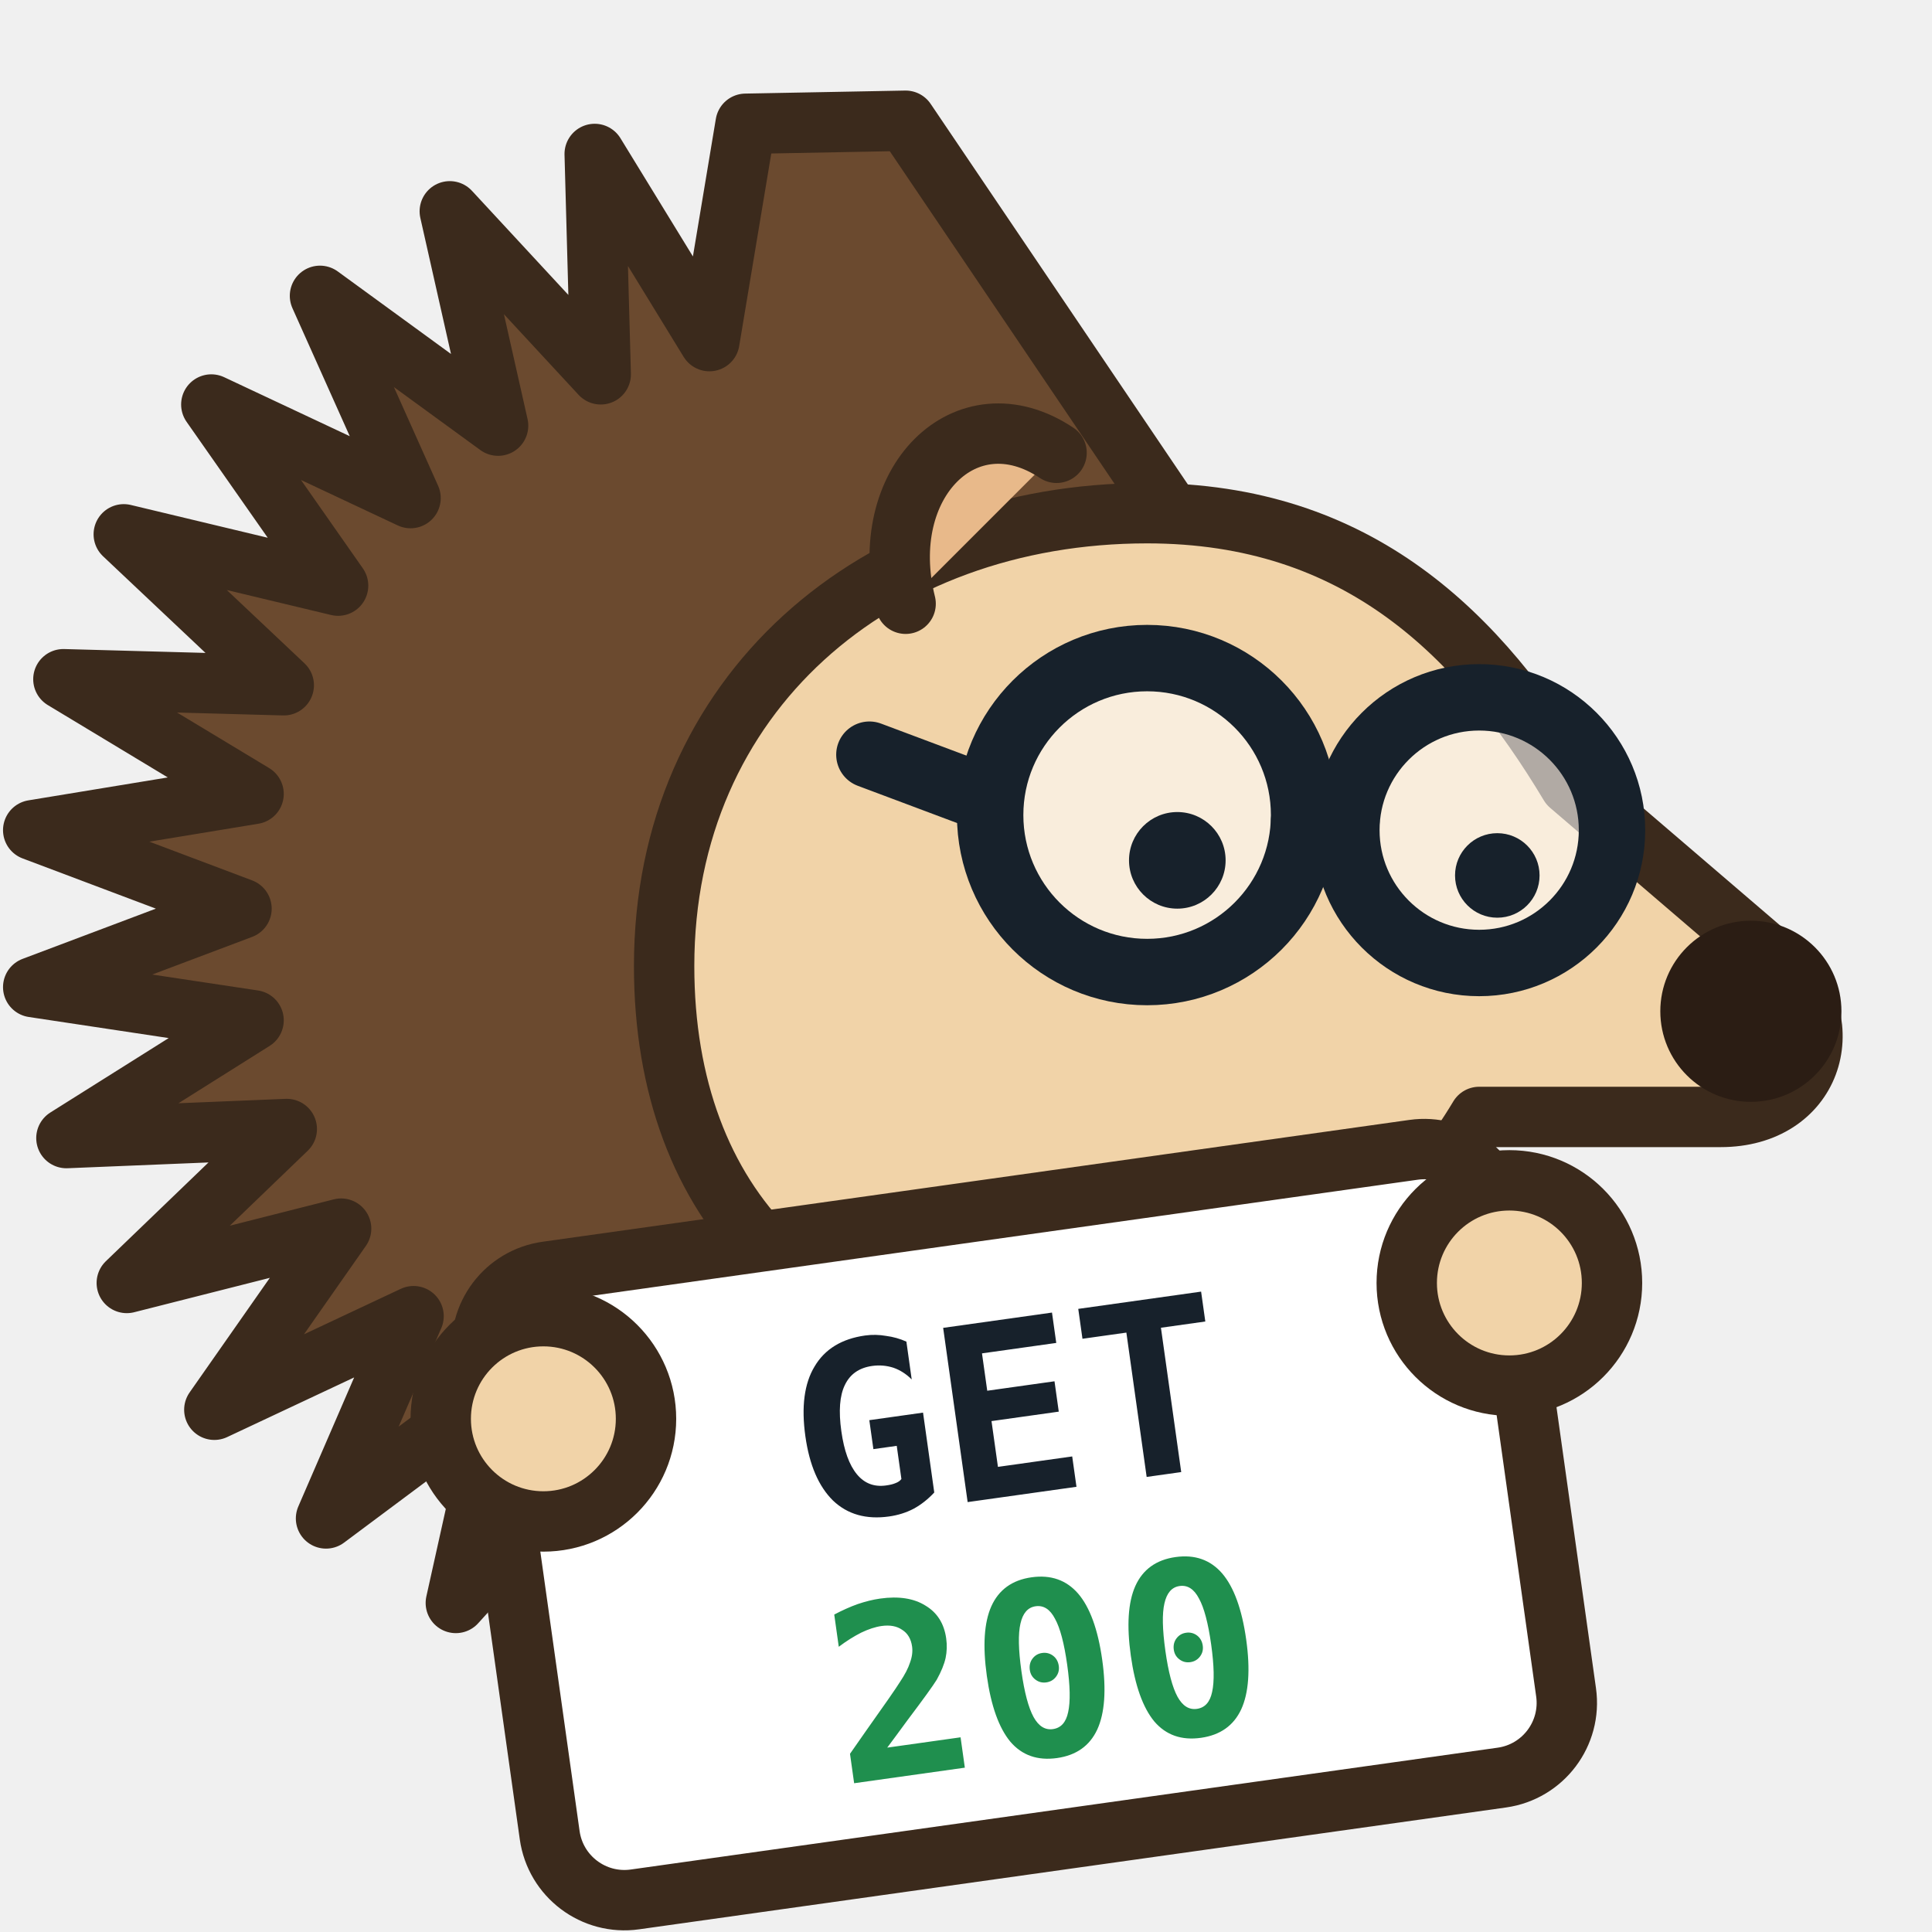
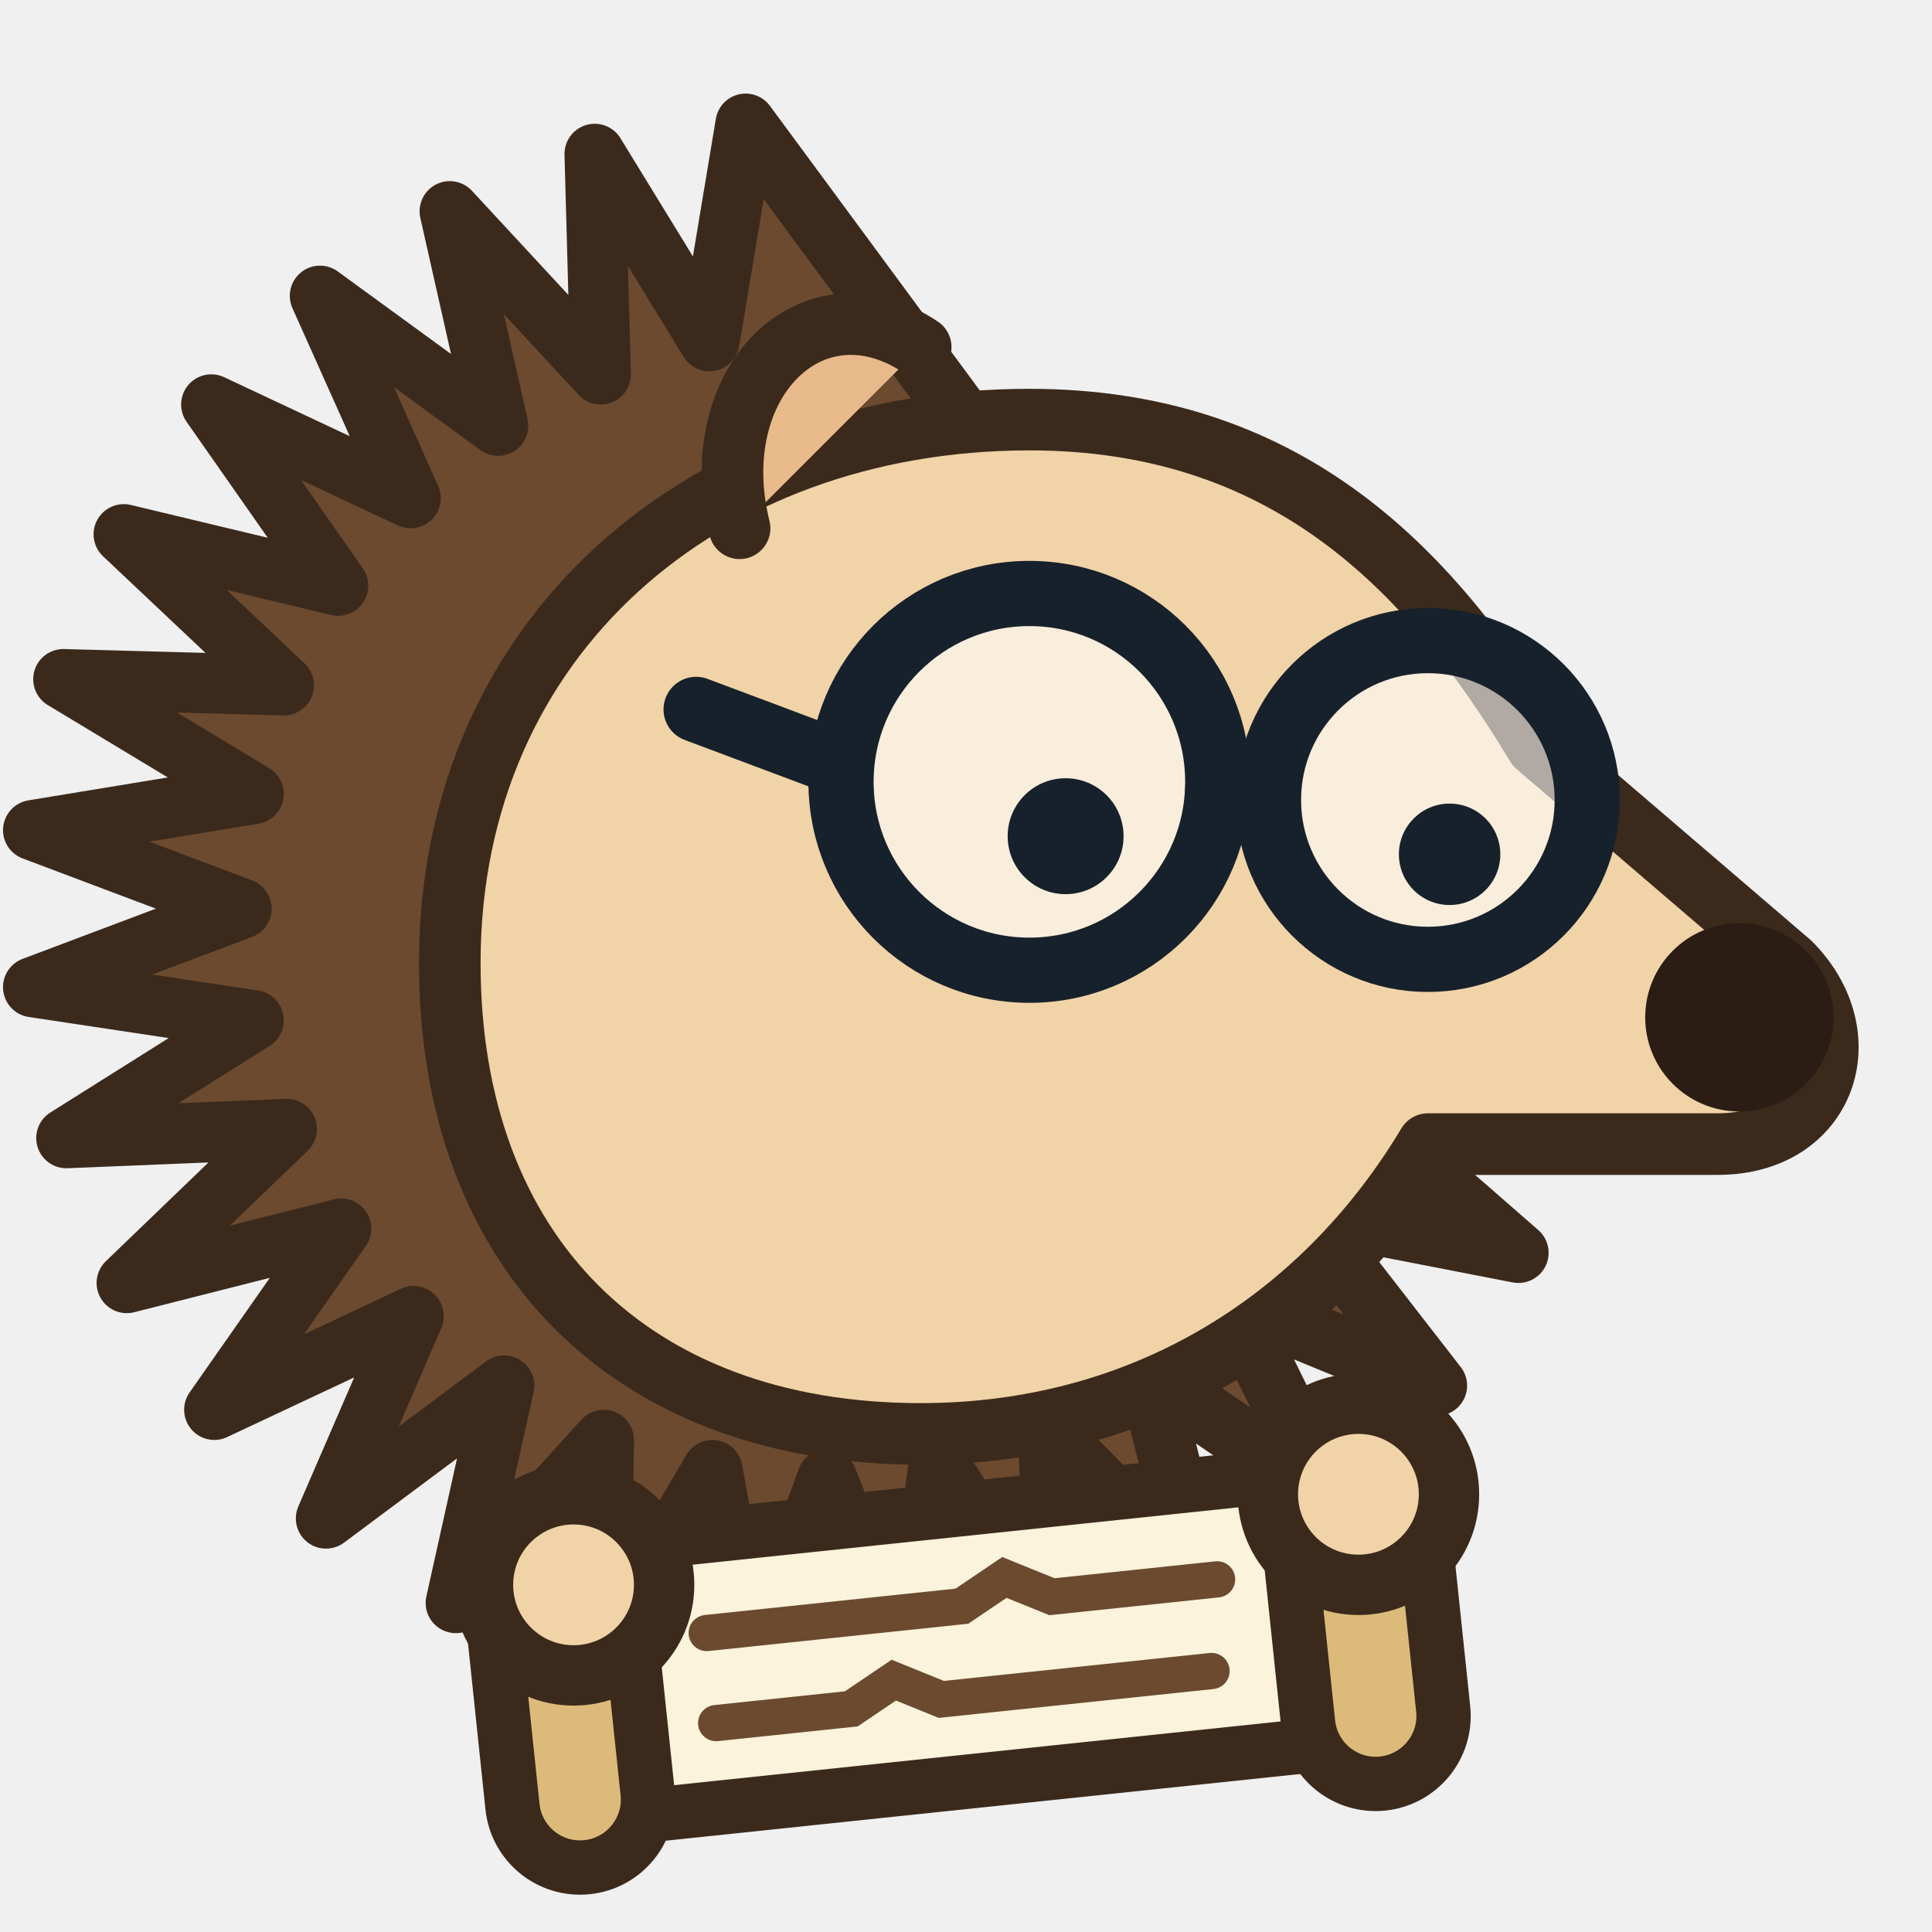
<svg xmlns="http://www.w3.org/2000/svg" viewBox="0 0 64 64">
-   <polygon points="24.7,4.1 23.5,11.3 19.7,5.1 19.9,12.4 14.9,7.0 16.5,14.1 10.6,9.8 13.6,16.5 7.0,13.4 11.2,19.4 4.1,17.7 9.4,22.7 2.1,22.5 8.4,26.3 1.1,27.5 8.0,30.1 1.1,32.7 8.4,33.8 2.2,37.7 9.5,37.4 4.2,42.5 11.3,40.7 7.1,46.7 13.7,43.6 10.8,50.3 16.7,45.9 15.1,53.1 20.0,47.7 19.9,55.0 23.6,48.7 24.9,55.9 27.4,49.0 30.1,55.8 31.1,48.5 35.1,54.7 34.7,47.4 39.8,52.6 38.0,45.5 44.0,49.6 40.8,43.1 47.6,45.9 43.1,40.1 50.3,41.5 44.8,36.7 52.1,36.7 30,4" fill="#6b4a2f" stroke="#3b2a1c" stroke-width="2" stroke-linejoin="round" />
-   <path d="M22 32c0-9 7-15 16-15 7 0 11 4 14 9l7 6c2 2 1 5-2 5h-8c-3 5-8 8-14 8-8 0-13-5-13-13z" fill="#f1d3a8" stroke="#3b2a1c" stroke-width="2" stroke-linejoin="round" />
-   <circle cx="58" cy="33.5" r="3" fill="#2b1d14" />
-   <path d="M30 20c-1-4 2-7 5-5" fill="#e8b98a" stroke="#3b2a1c" stroke-width="2" stroke-linecap="round" />
-   <circle cx="38" cy="27" r="5.2" fill="#ffffff" fill-opacity=".6" stroke="#17212b" stroke-width="2.2" />
-   <circle cx="49" cy="27.5" r="4.4" fill="#ffffff" fill-opacity=".6" stroke="#17212b" stroke-width="2.2" />
-   <path d="M43.2 27.2h1.4M32.8 26.5l-4-1.5" stroke="#17212b" stroke-width="2.2" stroke-linecap="round" />
-   <circle cx="39" cy="28.5" r="1.6" fill="#17212b" />
-   <circle cx="49.6" cy="29" r="1.4" fill="#17212b" />
-   <g transform="rotate(-8 34 51)">
-     <rect x="17" y="40" width="34" height="21" rx="2.5" fill="#ffffff" stroke="#3b2a1c" stroke-width="2" />
-     <text x="34" y="49.5" text-anchor="middle" font-family="ui-monospace, Menlo, Consolas, monospace" font-size="8" font-weight="700" fill="#17212b">GET</text>
-     <text x="34" y="58.2" text-anchor="middle" font-family="ui-monospace, Menlo, Consolas, monospace" font-size="8" font-weight="700" fill="#1f8f4e">200</text>
+   <polygon points="24.7,4.1 23.5,11.3 19.7,5.1 19.9,12.4 14.9,7.0 16.5,14.1 10.6,9.8 13.6,16.5 7.0,13.4 11.2,19.4 4.1,17.7 9.4,22.7 2.1,22.5 8.4,26.3 1.1,27.5 8.0,30.1 1.1,32.7 8.4,33.8 2.2,37.7 9.5,37.4 4.2,42.5 11.3,40.7 7.1,46.7 13.7,43.6 10.8,50.3 16.7,45.9 15.1,53.1 20.0,47.7 19.9,55.0 23.6,48.7 24.9,55.9 27.4,49.0 30.1,55.8 31.1,48.5 35.1,54.7 34.7,47.4 39.8,52.6 38.0,45.5 44.0,49.6 40.8,43.1 47.6,45.9 43.1,40.1 50.3,41.5 44.8,36.7 52.1,36.7 32,14" fill="#6b4a2f" stroke="#3b2a1c" stroke-width="2" stroke-linejoin="round" />
+   <g transform="translate(-11.5 -6.5) scale(1.2)" stroke-width="1.7">
+     <path d="M22 32c0-9 7-15 16-15 7 0 11 4 14 9l7 6c2 2 1 5-2 5h-8c-3 5-8 8-14 8-8 0-13-5-13-13z" fill="#f1d3a8" stroke="#3b2a1c" stroke-linejoin="round" />
+     <circle cx="57.6" cy="33.5" r="2.6" fill="#2b1d14" />
+     <path d="M30 20c-1-4 2-7 5-5" fill="#e8b98a" stroke="#3b2a1c" stroke-linecap="round" />
+     <circle cx="38" cy="27" r="5.2" fill="#ffffff" fill-opacity=".6" stroke="#17212b" stroke-width="1.8" />
+     <circle cx="49" cy="27.5" r="4.4" fill="#ffffff" fill-opacity=".6" stroke="#17212b" stroke-width="1.8" />
+     <path d="M43.2 27.2h1.4M32.8 26.5l-4-1.5" stroke="#17212b" stroke-width="1.8" stroke-linecap="round" />
+     <circle cx="39" cy="28.5" r="1.6" fill="#17212b" />
+     <circle cx="49.6" cy="29" r="1.4" fill="#17212b" />
  </g>
-   <circle cx="18" cy="47" r="3.4" fill="#f1d3a8" stroke="#3b2a1c" stroke-width="2" />
-   <circle cx="50" cy="42.5" r="3.4" fill="#f1d3a8" stroke="#3b2a1c" stroke-width="2" />
+   <g transform="rotate(-6 32 54.5)">
+     <rect x="20" y="50" width="24" height="9" fill="#fbf3dc" stroke="#3b2a1c" stroke-width="1.8" />
+     <path d="M23.5 53.2h8.5l1.5-.8 1.5.8h5.5M23.5 56.2h4.5l1.5-.8 1.5.8h9" fill="none" stroke="#6b4a2f" stroke-width="1.2" stroke-linecap="round" />
+     <rect x="16.5" y="48.5" width="4.5" height="12" rx="2.25" fill="#dcbb7a" stroke="#3b2a1c" stroke-width="1.8" />
+     <rect x="43" y="48.5" width="4.5" height="12" rx="2.25" fill="#dcbb7a" stroke="#3b2a1c" stroke-width="1.8" />
+   </g>
+   <circle cx="19" cy="52.5" r="3" fill="#f1d3a8" stroke="#3b2a1c" stroke-width="2" />
+   <circle cx="45" cy="49.5" r="3" fill="#f1d3a8" stroke="#3b2a1c" stroke-width="2" />
</svg>
